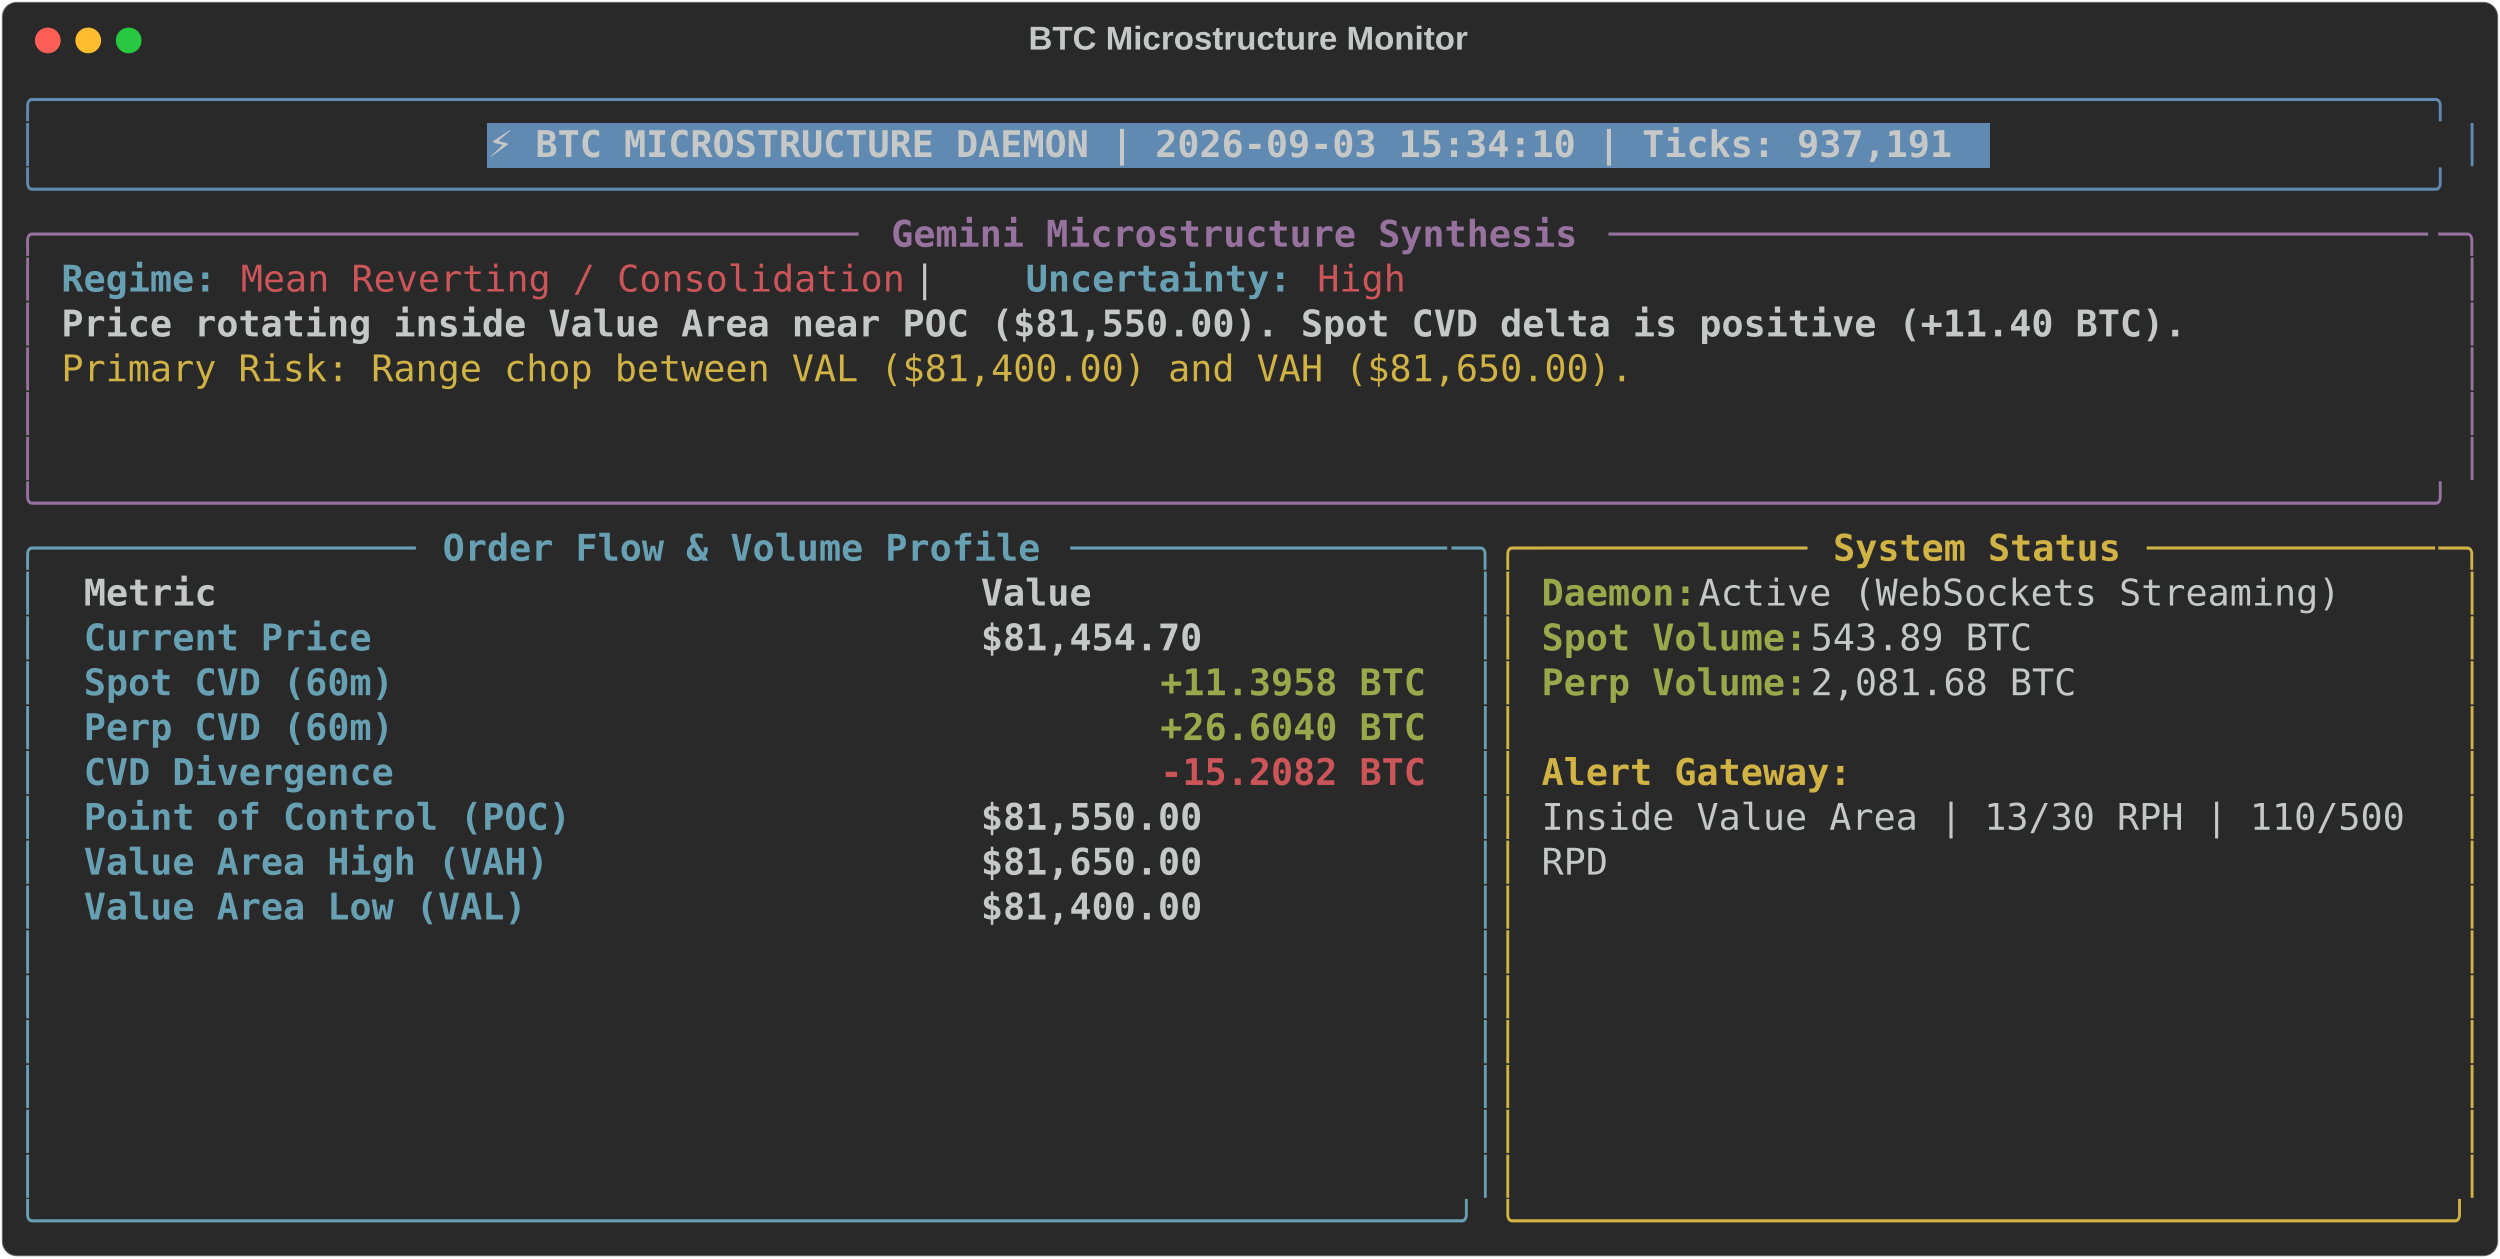
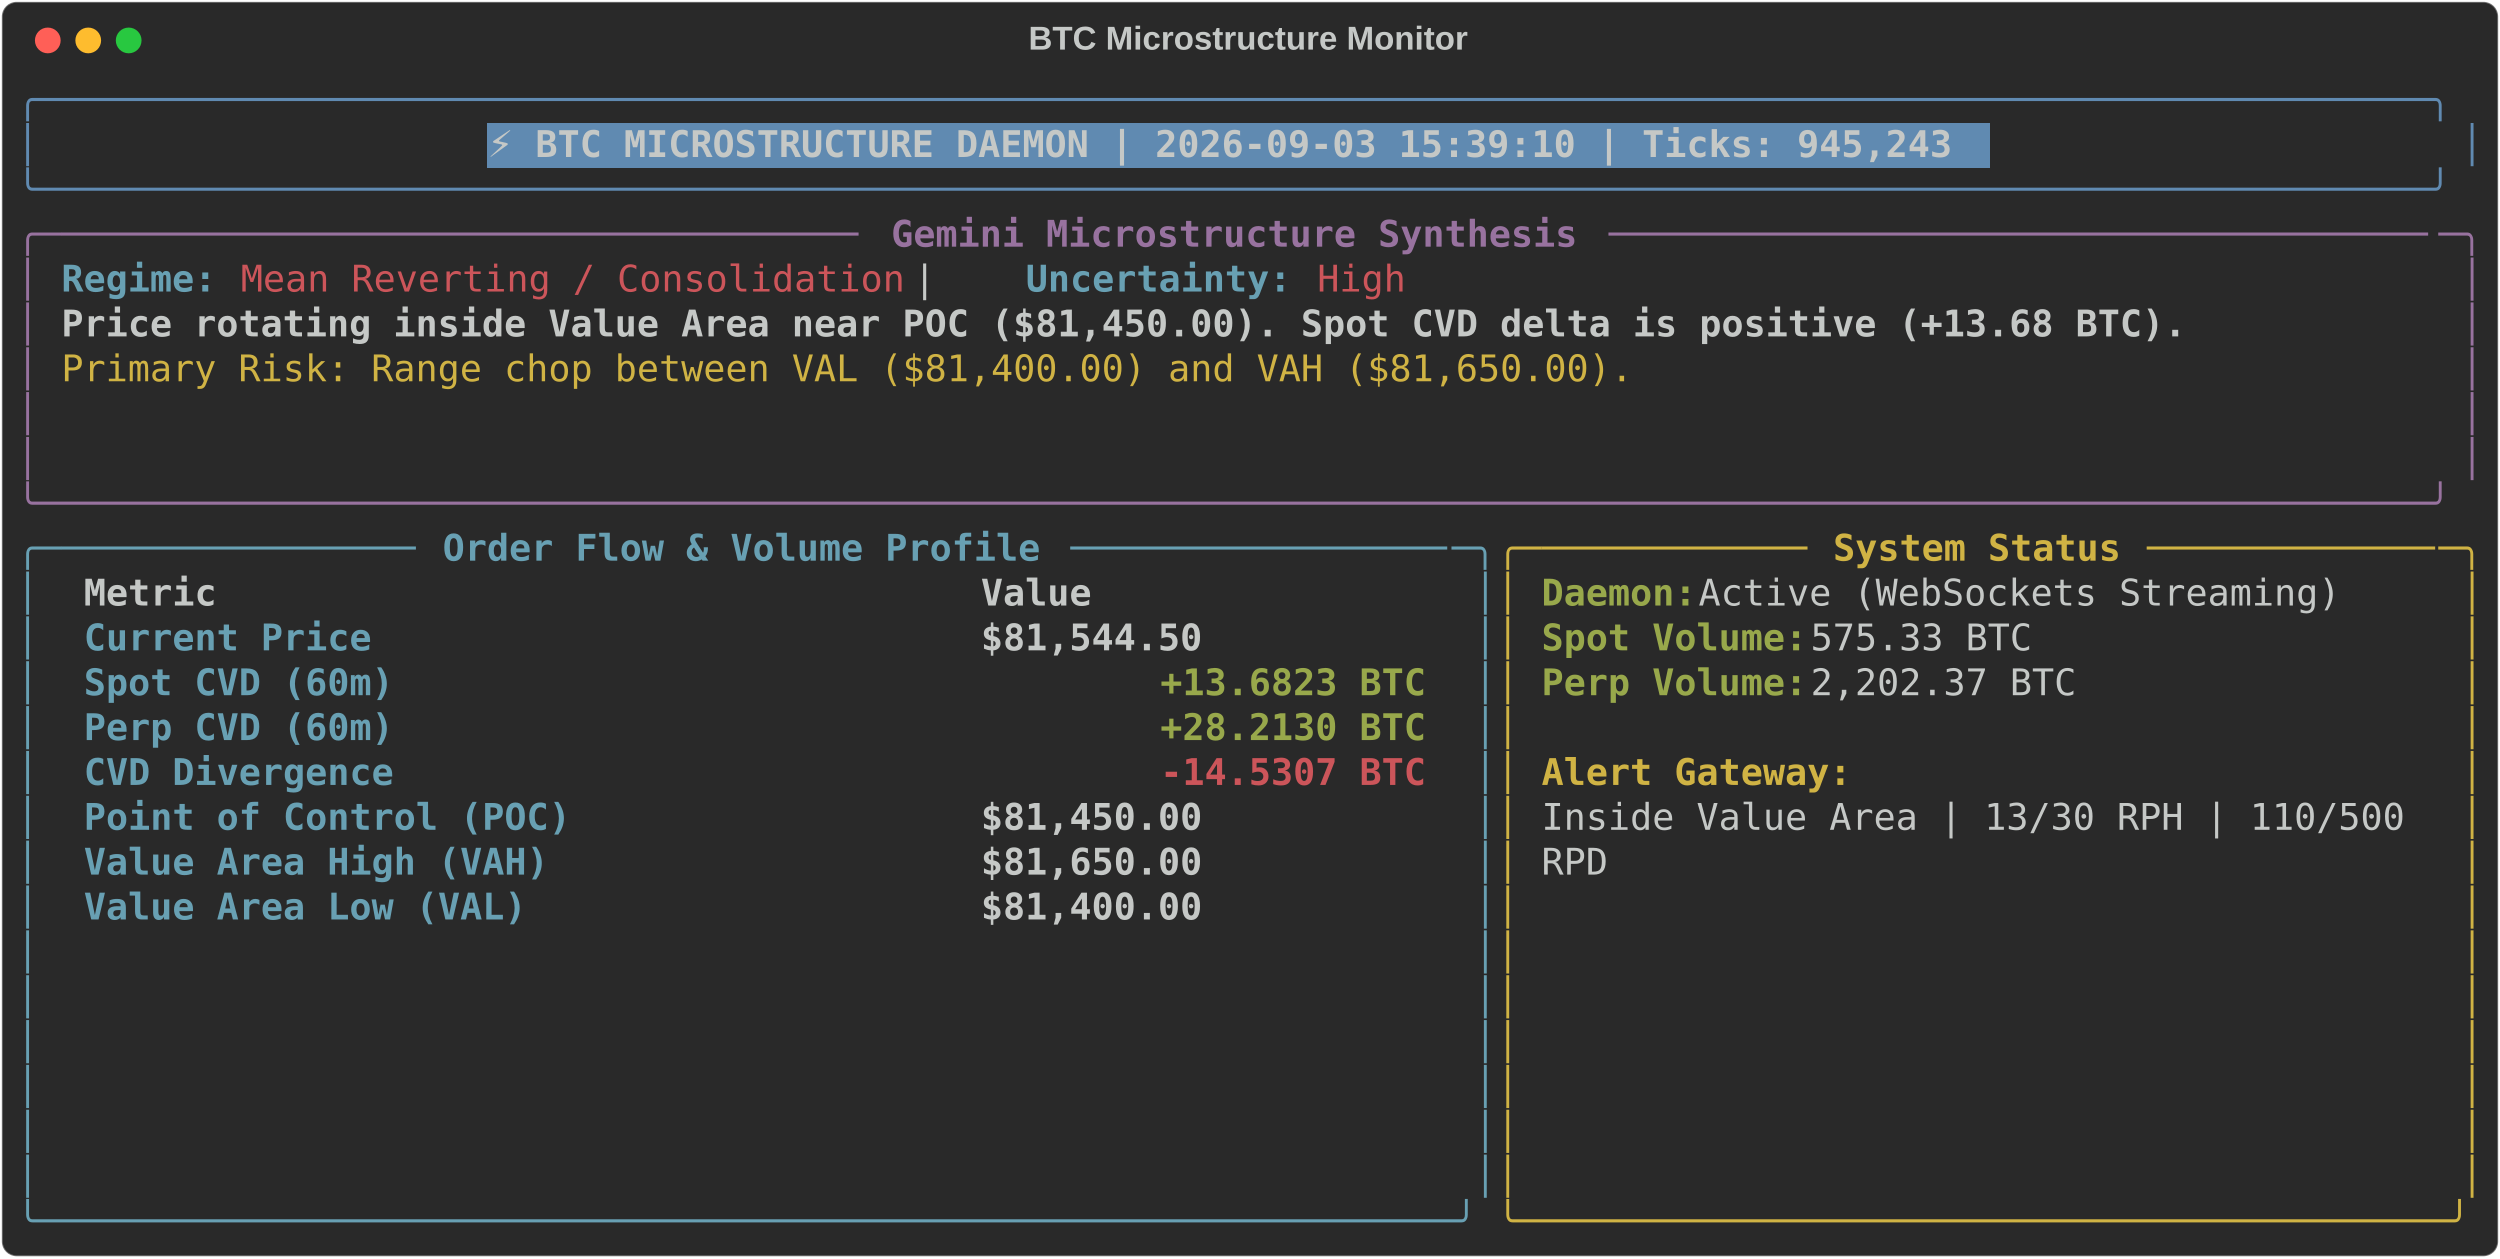
<svg xmlns="http://www.w3.org/2000/svg" class="rich-terminal" viewBox="0 0 1360 684.4">
  <style>

    @font-face {
        font-family: "Fira Code";
        src: local("FiraCode-Regular"),
                url("https://cdnjs.cloudflare.com/ajax/libs/firacode/6.2.0/woff2/FiraCode-Regular.woff2") format("woff2"),
                url("https://cdnjs.cloudflare.com/ajax/libs/firacode/6.2.0/woff/FiraCode-Regular.woff") format("woff");
        font-style: normal;
        font-weight: 400;
    }
    @font-face {
        font-family: "Fira Code";
        src: local("FiraCode-Bold"),
                url("https://cdnjs.cloudflare.com/ajax/libs/firacode/6.2.0/woff2/FiraCode-Bold.woff2") format("woff2"),
                url("https://cdnjs.cloudflare.com/ajax/libs/firacode/6.2.0/woff/FiraCode-Bold.woff") format("woff");
        font-style: bold;
        font-weight: 700;
    }

-     .terminal-1723354582-matrix {
+     .terminal-926436813-matrix {
        font-family: Fira Code, monospace;
        font-size: 20px;
        line-height: 24.4px;
        font-variant-east-asian: full-width;
    }

-     .terminal-1723354582-title {
+     .terminal-926436813-title {
        font-size: 18px;
        font-weight: bold;
        font-family: arial;
    }

-     .terminal-1723354582-r1 { fill: #608ab1 }
- .terminal-1723354582-r2 { fill: #c5c8c6 }
- .terminal-1723354582-r3 { fill: #c5c8c6;font-weight: bold }
- .terminal-1723354582-r4 { fill: #98729f }
- .terminal-1723354582-r5 { fill: #98729f;font-weight: bold }
- .terminal-1723354582-r6 { fill: #68a0b3;font-weight: bold }
- .terminal-1723354582-r7 { fill: #cc555a }
- .terminal-1723354582-r8 { fill: #d0b344 }
- .terminal-1723354582-r9 { fill: #68a0b3 }
- .terminal-1723354582-r10 { fill: #d0b344;font-weight: bold }
- .terminal-1723354582-r11 { fill: #98a84b;font-weight: bold }
- .terminal-1723354582-r12 { fill: #cc555a;font-weight: bold }
+     .terminal-926436813-r1 { fill: #608ab1 }
+ .terminal-926436813-r2 { fill: #c5c8c6 }
+ .terminal-926436813-r3 { fill: #c5c8c6;font-weight: bold }
+ .terminal-926436813-r4 { fill: #98729f }
+ .terminal-926436813-r5 { fill: #98729f;font-weight: bold }
+ .terminal-926436813-r6 { fill: #68a0b3;font-weight: bold }
+ .terminal-926436813-r7 { fill: #cc555a }
+ .terminal-926436813-r8 { fill: #d0b344 }
+ .terminal-926436813-r9 { fill: #68a0b3 }
+ .terminal-926436813-r10 { fill: #d0b344;font-weight: bold }
+ .terminal-926436813-r11 { fill: #98a84b;font-weight: bold }
+ .terminal-926436813-r12 { fill: #cc555a;font-weight: bold }
    </style>
  <defs>
-     <clipPath id="terminal-1723354582-clip-terminal">
+     <clipPath id="terminal-926436813-clip-terminal">
      <rect x="0" y="0" width="1341.0" height="633.4" />
    </clipPath>
-     <clipPath id="terminal-1723354582-line-0">
+     <clipPath id="terminal-926436813-line-0">
      <rect x="0" y="1.5" width="1342" height="24.65" />
    </clipPath>
-     <clipPath id="terminal-1723354582-line-1">
+     <clipPath id="terminal-926436813-line-1">
      <rect x="0" y="25.9" width="1342" height="24.65" />
    </clipPath>
-     <clipPath id="terminal-1723354582-line-2">
+     <clipPath id="terminal-926436813-line-2">
      <rect x="0" y="50.3" width="1342" height="24.65" />
    </clipPath>
-     <clipPath id="terminal-1723354582-line-3">
+     <clipPath id="terminal-926436813-line-3">
      <rect x="0" y="74.7" width="1342" height="24.65" />
    </clipPath>
-     <clipPath id="terminal-1723354582-line-4">
+     <clipPath id="terminal-926436813-line-4">
      <rect x="0" y="99.1" width="1342" height="24.65" />
    </clipPath>
-     <clipPath id="terminal-1723354582-line-5">
+     <clipPath id="terminal-926436813-line-5">
      <rect x="0" y="123.5" width="1342" height="24.65" />
    </clipPath>
-     <clipPath id="terminal-1723354582-line-6">
+     <clipPath id="terminal-926436813-line-6">
      <rect x="0" y="147.9" width="1342" height="24.65" />
    </clipPath>
-     <clipPath id="terminal-1723354582-line-7">
+     <clipPath id="terminal-926436813-line-7">
      <rect x="0" y="172.3" width="1342" height="24.65" />
    </clipPath>
-     <clipPath id="terminal-1723354582-line-8">
+     <clipPath id="terminal-926436813-line-8">
      <rect x="0" y="196.7" width="1342" height="24.65" />
    </clipPath>
-     <clipPath id="terminal-1723354582-line-9">
+     <clipPath id="terminal-926436813-line-9">
      <rect x="0" y="221.1" width="1342" height="24.65" />
    </clipPath>
-     <clipPath id="terminal-1723354582-line-10">
+     <clipPath id="terminal-926436813-line-10">
      <rect x="0" y="245.5" width="1342" height="24.65" />
    </clipPath>
-     <clipPath id="terminal-1723354582-line-11">
+     <clipPath id="terminal-926436813-line-11">
      <rect x="0" y="269.9" width="1342" height="24.65" />
    </clipPath>
-     <clipPath id="terminal-1723354582-line-12">
+     <clipPath id="terminal-926436813-line-12">
      <rect x="0" y="294.3" width="1342" height="24.65" />
    </clipPath>
-     <clipPath id="terminal-1723354582-line-13">
+     <clipPath id="terminal-926436813-line-13">
      <rect x="0" y="318.7" width="1342" height="24.65" />
    </clipPath>
-     <clipPath id="terminal-1723354582-line-14">
+     <clipPath id="terminal-926436813-line-14">
      <rect x="0" y="343.1" width="1342" height="24.65" />
    </clipPath>
-     <clipPath id="terminal-1723354582-line-15">
+     <clipPath id="terminal-926436813-line-15">
      <rect x="0" y="367.5" width="1342" height="24.65" />
    </clipPath>
-     <clipPath id="terminal-1723354582-line-16">
+     <clipPath id="terminal-926436813-line-16">
      <rect x="0" y="391.9" width="1342" height="24.65" />
    </clipPath>
-     <clipPath id="terminal-1723354582-line-17">
+     <clipPath id="terminal-926436813-line-17">
      <rect x="0" y="416.3" width="1342" height="24.65" />
    </clipPath>
-     <clipPath id="terminal-1723354582-line-18">
+     <clipPath id="terminal-926436813-line-18">
      <rect x="0" y="440.7" width="1342" height="24.65" />
    </clipPath>
-     <clipPath id="terminal-1723354582-line-19">
+     <clipPath id="terminal-926436813-line-19">
      <rect x="0" y="465.1" width="1342" height="24.65" />
    </clipPath>
-     <clipPath id="terminal-1723354582-line-20">
+     <clipPath id="terminal-926436813-line-20">
      <rect x="0" y="489.5" width="1342" height="24.65" />
    </clipPath>
-     <clipPath id="terminal-1723354582-line-21">
+     <clipPath id="terminal-926436813-line-21">
      <rect x="0" y="513.9" width="1342" height="24.65" />
    </clipPath>
-     <clipPath id="terminal-1723354582-line-22">
+     <clipPath id="terminal-926436813-line-22">
      <rect x="0" y="538.3" width="1342" height="24.65" />
    </clipPath>
-     <clipPath id="terminal-1723354582-line-23">
+     <clipPath id="terminal-926436813-line-23">
      <rect x="0" y="562.7" width="1342" height="24.65" />
    </clipPath>
-     <clipPath id="terminal-1723354582-line-24">
+     <clipPath id="terminal-926436813-line-24">
      <rect x="0" y="587.1" width="1342" height="24.65" />
    </clipPath>
  </defs>
  <rect fill="#292929" stroke="rgba(255,255,255,0.35)" stroke-width="1" x="1" y="1" width="1358" height="682.4" rx="8" />
-   <text class="terminal-1723354582-title" fill="#c5c8c6" text-anchor="middle" x="679" y="27">BTC Microstructure Monitor</text>
+   <text class="terminal-926436813-title" fill="#c5c8c6" text-anchor="middle" x="679" y="27">BTC Microstructure Monitor</text>
  <g transform="translate(26,22)">
    <circle cx="0" cy="0" r="7" fill="#ff5f57" />
    <circle cx="22" cy="0" r="7" fill="#febc2e" />
    <circle cx="44" cy="0" r="7" fill="#28c840" />
  </g>
-   <g transform="translate(9, 41)" clip-path="url(#terminal-1723354582-clip-terminal)">
+   <g transform="translate(9, 41)" clip-path="url(#terminal-926436813-clip-terminal)">
    <rect fill="#608ab1" x="256.2" y="25.9" width="817.4" height="24.65" shape-rendering="crispEdges" />
-     <g class="terminal-1723354582-matrix">
-       <text class="terminal-1723354582-r1" x="0" y="20" textLength="1342" clip-path="url(#terminal-1723354582-line-0)">╭────────────────────────────────────────────────────────────────────────────────────────────────────────────╮</text>
-       <text class="terminal-1723354582-r2" x="1342" y="20" textLength="12.2" clip-path="url(#terminal-1723354582-line-0)">
- </text>
-       <text class="terminal-1723354582-r1" x="0" y="44.4" textLength="12.2" clip-path="url(#terminal-1723354582-line-1)">│</text>
-       <text class="terminal-1723354582-r3" x="256.2" y="44.4" textLength="805.2" clip-path="url(#terminal-1723354582-line-1)">⚡ BTC MICROSTRUCTURE DAEMON | 2026-09-03 15:34:10 | Ticks: 937,191</text>
-       <text class="terminal-1723354582-r1" x="1329.8" y="44.4" textLength="12.2" clip-path="url(#terminal-1723354582-line-1)">│</text>
-       <text class="terminal-1723354582-r2" x="1342" y="44.4" textLength="12.2" clip-path="url(#terminal-1723354582-line-1)">
- </text>
-       <text class="terminal-1723354582-r1" x="0" y="68.8" textLength="1342" clip-path="url(#terminal-1723354582-line-2)">╰────────────────────────────────────────────────────────────────────────────────────────────────────────────╯</text>
-       <text class="terminal-1723354582-r2" x="1342" y="68.8" textLength="12.2" clip-path="url(#terminal-1723354582-line-2)">
- </text>
-       <text class="terminal-1723354582-r4" x="0" y="93.2" textLength="24.4" clip-path="url(#terminal-1723354582-line-3)">╭─</text>
-       <text class="terminal-1723354582-r4" x="24.4" y="93.2" textLength="439.2" clip-path="url(#terminal-1723354582-line-3)">────────────────────────────────────</text>
-       <text class="terminal-1723354582-r5" x="475.8" y="93.2" textLength="378.2" clip-path="url(#terminal-1723354582-line-3)">Gemini Microstructure Synthesis</text>
-       <text class="terminal-1723354582-r4" x="866.2" y="93.2" textLength="451.4" clip-path="url(#terminal-1723354582-line-3)">─────────────────────────────────────</text>
-       <text class="terminal-1723354582-r4" x="1317.6" y="93.2" textLength="24.4" clip-path="url(#terminal-1723354582-line-3)">─╮</text>
-       <text class="terminal-1723354582-r2" x="1342" y="93.2" textLength="12.2" clip-path="url(#terminal-1723354582-line-3)">
- </text>
-       <text class="terminal-1723354582-r4" x="0" y="117.6" textLength="12.2" clip-path="url(#terminal-1723354582-line-4)">│</text>
-       <text class="terminal-1723354582-r6" x="24.4" y="117.6" textLength="85.4" clip-path="url(#terminal-1723354582-line-4)">Regime:</text>
-       <text class="terminal-1723354582-r7" x="122" y="117.6" textLength="366" clip-path="url(#terminal-1723354582-line-4)">Mean Reverting / Consolidation</text>
-       <text class="terminal-1723354582-r2" x="488" y="117.6" textLength="61" clip-path="url(#terminal-1723354582-line-4)">  |  </text>
-       <text class="terminal-1723354582-r6" x="549" y="117.6" textLength="146.4" clip-path="url(#terminal-1723354582-line-4)">Uncertainty:</text>
-       <text class="terminal-1723354582-r7" x="707.6" y="117.6" textLength="48.8" clip-path="url(#terminal-1723354582-line-4)">High</text>
-       <text class="terminal-1723354582-r4" x="1329.8" y="117.6" textLength="12.2" clip-path="url(#terminal-1723354582-line-4)">│</text>
-       <text class="terminal-1723354582-r2" x="1342" y="117.6" textLength="12.2" clip-path="url(#terminal-1723354582-line-4)">
- </text>
-       <text class="terminal-1723354582-r4" x="0" y="142" textLength="12.2" clip-path="url(#terminal-1723354582-line-5)">│</text>
-       <text class="terminal-1723354582-r3" x="24.4" y="142" textLength="1171.2" clip-path="url(#terminal-1723354582-line-5)">Price rotating inside Value Area near POC ($81,550.00). Spot CVD delta is positive (+11.40 BTC).</text>
-       <text class="terminal-1723354582-r4" x="1329.8" y="142" textLength="12.2" clip-path="url(#terminal-1723354582-line-5)">│</text>
-       <text class="terminal-1723354582-r2" x="1342" y="142" textLength="12.2" clip-path="url(#terminal-1723354582-line-5)">
- </text>
-       <text class="terminal-1723354582-r4" x="0" y="166.4" textLength="12.2" clip-path="url(#terminal-1723354582-line-6)">│</text>
-       <text class="terminal-1723354582-r8" x="24.4" y="166.4" textLength="866.2" clip-path="url(#terminal-1723354582-line-6)">Primary Risk: Range chop between VAL ($81,400.00) and VAH ($81,650.00).</text>
-       <text class="terminal-1723354582-r4" x="1329.8" y="166.4" textLength="12.2" clip-path="url(#terminal-1723354582-line-6)">│</text>
-       <text class="terminal-1723354582-r2" x="1342" y="166.4" textLength="12.2" clip-path="url(#terminal-1723354582-line-6)">
- </text>
-       <text class="terminal-1723354582-r4" x="0" y="190.8" textLength="12.2" clip-path="url(#terminal-1723354582-line-7)">│</text>
-       <text class="terminal-1723354582-r4" x="1329.8" y="190.8" textLength="12.2" clip-path="url(#terminal-1723354582-line-7)">│</text>
-       <text class="terminal-1723354582-r2" x="1342" y="190.8" textLength="12.2" clip-path="url(#terminal-1723354582-line-7)">
- </text>
-       <text class="terminal-1723354582-r4" x="0" y="215.2" textLength="12.2" clip-path="url(#terminal-1723354582-line-8)">│</text>
-       <text class="terminal-1723354582-r4" x="1329.8" y="215.2" textLength="12.2" clip-path="url(#terminal-1723354582-line-8)">│</text>
-       <text class="terminal-1723354582-r2" x="1342" y="215.2" textLength="12.2" clip-path="url(#terminal-1723354582-line-8)">
- </text>
-       <text class="terminal-1723354582-r4" x="0" y="239.6" textLength="1342" clip-path="url(#terminal-1723354582-line-9)">╰────────────────────────────────────────────────────────────────────────────────────────────────────────────╯</text>
-       <text class="terminal-1723354582-r2" x="1342" y="239.6" textLength="12.2" clip-path="url(#terminal-1723354582-line-9)">
- </text>
-       <text class="terminal-1723354582-r9" x="0" y="264" textLength="24.4" clip-path="url(#terminal-1723354582-line-10)">╭─</text>
-       <text class="terminal-1723354582-r9" x="24.4" y="264" textLength="195.2" clip-path="url(#terminal-1723354582-line-10)">────────────────</text>
-       <text class="terminal-1723354582-r6" x="231.8" y="264" textLength="329.4" clip-path="url(#terminal-1723354582-line-10)">Order Flow &amp; Volume Profile</text>
-       <text class="terminal-1723354582-r9" x="573.4" y="264" textLength="207.4" clip-path="url(#terminal-1723354582-line-10)">─────────────────</text>
-       <text class="terminal-1723354582-r9" x="780.8" y="264" textLength="24.4" clip-path="url(#terminal-1723354582-line-10)">─╮</text>
-       <text class="terminal-1723354582-r8" x="805.2" y="264" textLength="24.4" clip-path="url(#terminal-1723354582-line-10)">╭─</text>
-       <text class="terminal-1723354582-r8" x="829.6" y="264" textLength="146.4" clip-path="url(#terminal-1723354582-line-10)">────────────</text>
-       <text class="terminal-1723354582-r10" x="988.2" y="264" textLength="158.6" clip-path="url(#terminal-1723354582-line-10)">System Status</text>
-       <text class="terminal-1723354582-r8" x="1159" y="264" textLength="158.6" clip-path="url(#terminal-1723354582-line-10)">─────────────</text>
-       <text class="terminal-1723354582-r8" x="1317.6" y="264" textLength="24.4" clip-path="url(#terminal-1723354582-line-10)">─╮</text>
-       <text class="terminal-1723354582-r2" x="1342" y="264" textLength="12.2" clip-path="url(#terminal-1723354582-line-10)">
- </text>
-       <text class="terminal-1723354582-r9" x="0" y="288.4" textLength="12.2" clip-path="url(#terminal-1723354582-line-11)">│</text>
-       <text class="terminal-1723354582-r3" x="36.6" y="288.4" textLength="463.6" clip-path="url(#terminal-1723354582-line-11)">Metric                                </text>
-       <text class="terminal-1723354582-r3" x="524.6" y="288.4" textLength="244" clip-path="url(#terminal-1723354582-line-11)">               Value</text>
-       <text class="terminal-1723354582-r9" x="793" y="288.4" textLength="12.2" clip-path="url(#terminal-1723354582-line-11)">│</text>
-       <text class="terminal-1723354582-r8" x="805.2" y="288.4" textLength="12.2" clip-path="url(#terminal-1723354582-line-11)">│</text>
-       <text class="terminal-1723354582-r11" x="829.6" y="288.4" textLength="85.4" clip-path="url(#terminal-1723354582-line-11)">Daemon:</text>
-       <text class="terminal-1723354582-r2" x="915" y="288.4" textLength="366" clip-path="url(#terminal-1723354582-line-11)"> Active (WebSockets Streaming)</text>
-       <text class="terminal-1723354582-r8" x="1329.8" y="288.4" textLength="12.2" clip-path="url(#terminal-1723354582-line-11)">│</text>
-       <text class="terminal-1723354582-r2" x="1342" y="288.4" textLength="12.2" clip-path="url(#terminal-1723354582-line-11)">
- </text>
-       <text class="terminal-1723354582-r9" x="0" y="312.8" textLength="12.2" clip-path="url(#terminal-1723354582-line-12)">│</text>
-       <text class="terminal-1723354582-r6" x="36.6" y="312.8" textLength="463.6" clip-path="url(#terminal-1723354582-line-12)">Current Price                         </text>
-       <text class="terminal-1723354582-r3" x="524.6" y="312.8" textLength="244" clip-path="url(#terminal-1723354582-line-12)">          $81,454.70</text>
-       <text class="terminal-1723354582-r9" x="793" y="312.8" textLength="12.2" clip-path="url(#terminal-1723354582-line-12)">│</text>
-       <text class="terminal-1723354582-r8" x="805.2" y="312.8" textLength="12.2" clip-path="url(#terminal-1723354582-line-12)">│</text>
-       <text class="terminal-1723354582-r11" x="829.6" y="312.8" textLength="146.4" clip-path="url(#terminal-1723354582-line-12)">Spot Volume:</text>
-       <text class="terminal-1723354582-r2" x="976" y="312.8" textLength="134.2" clip-path="url(#terminal-1723354582-line-12)"> 543.89 BTC</text>
-       <text class="terminal-1723354582-r8" x="1329.8" y="312.8" textLength="12.2" clip-path="url(#terminal-1723354582-line-12)">│</text>
-       <text class="terminal-1723354582-r2" x="1342" y="312.8" textLength="12.2" clip-path="url(#terminal-1723354582-line-12)">
- </text>
-       <text class="terminal-1723354582-r9" x="0" y="337.2" textLength="12.2" clip-path="url(#terminal-1723354582-line-13)">│</text>
-       <text class="terminal-1723354582-r6" x="36.6" y="337.2" textLength="463.6" clip-path="url(#terminal-1723354582-line-13)">Spot CVD (60m)                        </text>
-       <text class="terminal-1723354582-r11" x="622.2" y="337.2" textLength="146.4" clip-path="url(#terminal-1723354582-line-13)">+11.3958 BTC</text>
-       <text class="terminal-1723354582-r9" x="793" y="337.2" textLength="12.2" clip-path="url(#terminal-1723354582-line-13)">│</text>
-       <text class="terminal-1723354582-r8" x="805.2" y="337.2" textLength="12.2" clip-path="url(#terminal-1723354582-line-13)">│</text>
-       <text class="terminal-1723354582-r11" x="829.6" y="337.2" textLength="146.4" clip-path="url(#terminal-1723354582-line-13)">Perp Volume:</text>
-       <text class="terminal-1723354582-r2" x="976" y="337.2" textLength="158.6" clip-path="url(#terminal-1723354582-line-13)"> 2,081.68 BTC</text>
-       <text class="terminal-1723354582-r8" x="1329.8" y="337.2" textLength="12.2" clip-path="url(#terminal-1723354582-line-13)">│</text>
-       <text class="terminal-1723354582-r2" x="1342" y="337.2" textLength="12.2" clip-path="url(#terminal-1723354582-line-13)">
- </text>
-       <text class="terminal-1723354582-r9" x="0" y="361.6" textLength="12.2" clip-path="url(#terminal-1723354582-line-14)">│</text>
-       <text class="terminal-1723354582-r6" x="36.6" y="361.6" textLength="463.6" clip-path="url(#terminal-1723354582-line-14)">Perp CVD (60m)                        </text>
-       <text class="terminal-1723354582-r11" x="622.2" y="361.6" textLength="146.4" clip-path="url(#terminal-1723354582-line-14)">+26.6040 BTC</text>
-       <text class="terminal-1723354582-r9" x="793" y="361.6" textLength="12.2" clip-path="url(#terminal-1723354582-line-14)">│</text>
-       <text class="terminal-1723354582-r8" x="805.2" y="361.6" textLength="12.2" clip-path="url(#terminal-1723354582-line-14)">│</text>
-       <text class="terminal-1723354582-r8" x="1329.8" y="361.6" textLength="12.2" clip-path="url(#terminal-1723354582-line-14)">│</text>
-       <text class="terminal-1723354582-r2" x="1342" y="361.6" textLength="12.2" clip-path="url(#terminal-1723354582-line-14)">
- </text>
-       <text class="terminal-1723354582-r9" x="0" y="386" textLength="12.2" clip-path="url(#terminal-1723354582-line-15)">│</text>
-       <text class="terminal-1723354582-r6" x="36.6" y="386" textLength="463.6" clip-path="url(#terminal-1723354582-line-15)">CVD Divergence                        </text>
-       <text class="terminal-1723354582-r12" x="622.2" y="386" textLength="146.4" clip-path="url(#terminal-1723354582-line-15)">-15.2082 BTC</text>
-       <text class="terminal-1723354582-r9" x="793" y="386" textLength="12.2" clip-path="url(#terminal-1723354582-line-15)">│</text>
-       <text class="terminal-1723354582-r8" x="805.2" y="386" textLength="12.2" clip-path="url(#terminal-1723354582-line-15)">│</text>
-       <text class="terminal-1723354582-r10" x="829.6" y="386" textLength="170.8" clip-path="url(#terminal-1723354582-line-15)">Alert Gateway:</text>
-       <text class="terminal-1723354582-r8" x="1329.8" y="386" textLength="12.2" clip-path="url(#terminal-1723354582-line-15)">│</text>
-       <text class="terminal-1723354582-r2" x="1342" y="386" textLength="12.2" clip-path="url(#terminal-1723354582-line-15)">
- </text>
-       <text class="terminal-1723354582-r9" x="0" y="410.4" textLength="12.2" clip-path="url(#terminal-1723354582-line-16)">│</text>
-       <text class="terminal-1723354582-r6" x="36.6" y="410.4" textLength="463.6" clip-path="url(#terminal-1723354582-line-16)">Point of Control (POC)                </text>
-       <text class="terminal-1723354582-r3" x="524.6" y="410.4" textLength="244" clip-path="url(#terminal-1723354582-line-16)">          $81,550.00</text>
-       <text class="terminal-1723354582-r9" x="793" y="410.4" textLength="12.2" clip-path="url(#terminal-1723354582-line-16)">│</text>
-       <text class="terminal-1723354582-r8" x="805.2" y="410.4" textLength="12.2" clip-path="url(#terminal-1723354582-line-16)">│</text>
-       <text class="terminal-1723354582-r2" x="829.6" y="410.4" textLength="488" clip-path="url(#terminal-1723354582-line-16)">Inside Value Area | 13/30 RPH | 110/500 </text>
-       <text class="terminal-1723354582-r8" x="1329.8" y="410.4" textLength="12.2" clip-path="url(#terminal-1723354582-line-16)">│</text>
-       <text class="terminal-1723354582-r2" x="1342" y="410.4" textLength="12.2" clip-path="url(#terminal-1723354582-line-16)">
- </text>
-       <text class="terminal-1723354582-r9" x="0" y="434.8" textLength="12.2" clip-path="url(#terminal-1723354582-line-17)">│</text>
-       <text class="terminal-1723354582-r6" x="36.6" y="434.8" textLength="463.6" clip-path="url(#terminal-1723354582-line-17)">Value Area High (VAH)                 </text>
-       <text class="terminal-1723354582-r3" x="524.6" y="434.8" textLength="244" clip-path="url(#terminal-1723354582-line-17)">          $81,650.00</text>
-       <text class="terminal-1723354582-r9" x="793" y="434.8" textLength="12.2" clip-path="url(#terminal-1723354582-line-17)">│</text>
-       <text class="terminal-1723354582-r8" x="805.2" y="434.8" textLength="12.2" clip-path="url(#terminal-1723354582-line-17)">│</text>
-       <text class="terminal-1723354582-r2" x="829.6" y="434.8" textLength="36.6" clip-path="url(#terminal-1723354582-line-17)">RPD</text>
-       <text class="terminal-1723354582-r8" x="1329.8" y="434.8" textLength="12.2" clip-path="url(#terminal-1723354582-line-17)">│</text>
-       <text class="terminal-1723354582-r2" x="1342" y="434.8" textLength="12.2" clip-path="url(#terminal-1723354582-line-17)">
- </text>
-       <text class="terminal-1723354582-r9" x="0" y="459.2" textLength="12.2" clip-path="url(#terminal-1723354582-line-18)">│</text>
-       <text class="terminal-1723354582-r6" x="36.6" y="459.2" textLength="463.6" clip-path="url(#terminal-1723354582-line-18)">Value Area Low (VAL)                  </text>
-       <text class="terminal-1723354582-r3" x="524.6" y="459.2" textLength="244" clip-path="url(#terminal-1723354582-line-18)">          $81,400.00</text>
-       <text class="terminal-1723354582-r9" x="793" y="459.2" textLength="12.2" clip-path="url(#terminal-1723354582-line-18)">│</text>
-       <text class="terminal-1723354582-r8" x="805.2" y="459.2" textLength="12.2" clip-path="url(#terminal-1723354582-line-18)">│</text>
-       <text class="terminal-1723354582-r8" x="1329.8" y="459.2" textLength="12.2" clip-path="url(#terminal-1723354582-line-18)">│</text>
-       <text class="terminal-1723354582-r2" x="1342" y="459.2" textLength="12.2" clip-path="url(#terminal-1723354582-line-18)">
- </text>
-       <text class="terminal-1723354582-r9" x="0" y="483.6" textLength="12.2" clip-path="url(#terminal-1723354582-line-19)">│</text>
-       <text class="terminal-1723354582-r9" x="793" y="483.6" textLength="12.2" clip-path="url(#terminal-1723354582-line-19)">│</text>
-       <text class="terminal-1723354582-r8" x="805.2" y="483.6" textLength="12.2" clip-path="url(#terminal-1723354582-line-19)">│</text>
-       <text class="terminal-1723354582-r8" x="1329.8" y="483.6" textLength="12.2" clip-path="url(#terminal-1723354582-line-19)">│</text>
-       <text class="terminal-1723354582-r2" x="1342" y="483.6" textLength="12.2" clip-path="url(#terminal-1723354582-line-19)">
- </text>
-       <text class="terminal-1723354582-r9" x="0" y="508" textLength="12.2" clip-path="url(#terminal-1723354582-line-20)">│</text>
-       <text class="terminal-1723354582-r9" x="793" y="508" textLength="12.2" clip-path="url(#terminal-1723354582-line-20)">│</text>
-       <text class="terminal-1723354582-r8" x="805.2" y="508" textLength="12.2" clip-path="url(#terminal-1723354582-line-20)">│</text>
-       <text class="terminal-1723354582-r8" x="1329.8" y="508" textLength="12.2" clip-path="url(#terminal-1723354582-line-20)">│</text>
-       <text class="terminal-1723354582-r2" x="1342" y="508" textLength="12.2" clip-path="url(#terminal-1723354582-line-20)">
- </text>
-       <text class="terminal-1723354582-r9" x="0" y="532.4" textLength="12.2" clip-path="url(#terminal-1723354582-line-21)">│</text>
-       <text class="terminal-1723354582-r9" x="793" y="532.4" textLength="12.2" clip-path="url(#terminal-1723354582-line-21)">│</text>
-       <text class="terminal-1723354582-r8" x="805.2" y="532.4" textLength="12.2" clip-path="url(#terminal-1723354582-line-21)">│</text>
-       <text class="terminal-1723354582-r8" x="1329.8" y="532.4" textLength="12.2" clip-path="url(#terminal-1723354582-line-21)">│</text>
-       <text class="terminal-1723354582-r2" x="1342" y="532.4" textLength="12.2" clip-path="url(#terminal-1723354582-line-21)">
- </text>
-       <text class="terminal-1723354582-r9" x="0" y="556.8" textLength="12.2" clip-path="url(#terminal-1723354582-line-22)">│</text>
-       <text class="terminal-1723354582-r9" x="793" y="556.8" textLength="12.2" clip-path="url(#terminal-1723354582-line-22)">│</text>
-       <text class="terminal-1723354582-r8" x="805.2" y="556.8" textLength="12.2" clip-path="url(#terminal-1723354582-line-22)">│</text>
-       <text class="terminal-1723354582-r8" x="1329.8" y="556.8" textLength="12.2" clip-path="url(#terminal-1723354582-line-22)">│</text>
-       <text class="terminal-1723354582-r2" x="1342" y="556.8" textLength="12.2" clip-path="url(#terminal-1723354582-line-22)">
- </text>
-       <text class="terminal-1723354582-r9" x="0" y="581.2" textLength="12.2" clip-path="url(#terminal-1723354582-line-23)">│</text>
-       <text class="terminal-1723354582-r9" x="793" y="581.2" textLength="12.2" clip-path="url(#terminal-1723354582-line-23)">│</text>
-       <text class="terminal-1723354582-r8" x="805.2" y="581.2" textLength="12.2" clip-path="url(#terminal-1723354582-line-23)">│</text>
-       <text class="terminal-1723354582-r8" x="1329.8" y="581.2" textLength="12.2" clip-path="url(#terminal-1723354582-line-23)">│</text>
-       <text class="terminal-1723354582-r2" x="1342" y="581.2" textLength="12.2" clip-path="url(#terminal-1723354582-line-23)">
- </text>
-       <text class="terminal-1723354582-r9" x="0" y="605.6" textLength="12.2" clip-path="url(#terminal-1723354582-line-24)">│</text>
-       <text class="terminal-1723354582-r9" x="793" y="605.6" textLength="12.2" clip-path="url(#terminal-1723354582-line-24)">│</text>
-       <text class="terminal-1723354582-r8" x="805.2" y="605.6" textLength="12.2" clip-path="url(#terminal-1723354582-line-24)">│</text>
-       <text class="terminal-1723354582-r8" x="1329.8" y="605.6" textLength="12.2" clip-path="url(#terminal-1723354582-line-24)">│</text>
-       <text class="terminal-1723354582-r2" x="1342" y="605.6" textLength="12.2" clip-path="url(#terminal-1723354582-line-24)">
- </text>
-       <text class="terminal-1723354582-r9" x="0" y="630" textLength="805.2" clip-path="url(#terminal-1723354582-line-25)">╰────────────────────────────────────────────────────────────────╯</text>
-       <text class="terminal-1723354582-r8" x="805.2" y="630" textLength="536.8" clip-path="url(#terminal-1723354582-line-25)">╰──────────────────────────────────────────╯</text>
-       <text class="terminal-1723354582-r2" x="1342" y="630" textLength="12.2" clip-path="url(#terminal-1723354582-line-25)">
+     <g class="terminal-926436813-matrix">
+       <text class="terminal-926436813-r1" x="0" y="20" textLength="1342" clip-path="url(#terminal-926436813-line-0)">╭────────────────────────────────────────────────────────────────────────────────────────────────────────────╮</text>
+       <text class="terminal-926436813-r2" x="1342" y="20" textLength="12.2" clip-path="url(#terminal-926436813-line-0)">
+ </text>
+       <text class="terminal-926436813-r1" x="0" y="44.4" textLength="12.2" clip-path="url(#terminal-926436813-line-1)">│</text>
+       <text class="terminal-926436813-r3" x="256.2" y="44.4" textLength="805.2" clip-path="url(#terminal-926436813-line-1)">⚡ BTC MICROSTRUCTURE DAEMON | 2026-09-03 15:39:10 | Ticks: 945,243</text>
+       <text class="terminal-926436813-r1" x="1329.8" y="44.4" textLength="12.2" clip-path="url(#terminal-926436813-line-1)">│</text>
+       <text class="terminal-926436813-r2" x="1342" y="44.4" textLength="12.2" clip-path="url(#terminal-926436813-line-1)">
+ </text>
+       <text class="terminal-926436813-r1" x="0" y="68.8" textLength="1342" clip-path="url(#terminal-926436813-line-2)">╰────────────────────────────────────────────────────────────────────────────────────────────────────────────╯</text>
+       <text class="terminal-926436813-r2" x="1342" y="68.8" textLength="12.2" clip-path="url(#terminal-926436813-line-2)">
+ </text>
+       <text class="terminal-926436813-r4" x="0" y="93.2" textLength="24.4" clip-path="url(#terminal-926436813-line-3)">╭─</text>
+       <text class="terminal-926436813-r4" x="24.4" y="93.2" textLength="439.2" clip-path="url(#terminal-926436813-line-3)">────────────────────────────────────</text>
+       <text class="terminal-926436813-r5" x="475.8" y="93.2" textLength="378.2" clip-path="url(#terminal-926436813-line-3)">Gemini Microstructure Synthesis</text>
+       <text class="terminal-926436813-r4" x="866.2" y="93.2" textLength="451.4" clip-path="url(#terminal-926436813-line-3)">─────────────────────────────────────</text>
+       <text class="terminal-926436813-r4" x="1317.6" y="93.2" textLength="24.4" clip-path="url(#terminal-926436813-line-3)">─╮</text>
+       <text class="terminal-926436813-r2" x="1342" y="93.2" textLength="12.2" clip-path="url(#terminal-926436813-line-3)">
+ </text>
+       <text class="terminal-926436813-r4" x="0" y="117.6" textLength="12.2" clip-path="url(#terminal-926436813-line-4)">│</text>
+       <text class="terminal-926436813-r6" x="24.4" y="117.6" textLength="85.4" clip-path="url(#terminal-926436813-line-4)">Regime:</text>
+       <text class="terminal-926436813-r7" x="122" y="117.6" textLength="366" clip-path="url(#terminal-926436813-line-4)">Mean Reverting / Consolidation</text>
+       <text class="terminal-926436813-r2" x="488" y="117.6" textLength="61" clip-path="url(#terminal-926436813-line-4)">  |  </text>
+       <text class="terminal-926436813-r6" x="549" y="117.6" textLength="146.4" clip-path="url(#terminal-926436813-line-4)">Uncertainty:</text>
+       <text class="terminal-926436813-r7" x="707.6" y="117.6" textLength="48.8" clip-path="url(#terminal-926436813-line-4)">High</text>
+       <text class="terminal-926436813-r4" x="1329.8" y="117.6" textLength="12.2" clip-path="url(#terminal-926436813-line-4)">│</text>
+       <text class="terminal-926436813-r2" x="1342" y="117.6" textLength="12.2" clip-path="url(#terminal-926436813-line-4)">
+ </text>
+       <text class="terminal-926436813-r4" x="0" y="142" textLength="12.2" clip-path="url(#terminal-926436813-line-5)">│</text>
+       <text class="terminal-926436813-r3" x="24.4" y="142" textLength="1171.2" clip-path="url(#terminal-926436813-line-5)">Price rotating inside Value Area near POC ($81,450.00). Spot CVD delta is positive (+13.68 BTC).</text>
+       <text class="terminal-926436813-r4" x="1329.8" y="142" textLength="12.2" clip-path="url(#terminal-926436813-line-5)">│</text>
+       <text class="terminal-926436813-r2" x="1342" y="142" textLength="12.2" clip-path="url(#terminal-926436813-line-5)">
+ </text>
+       <text class="terminal-926436813-r4" x="0" y="166.4" textLength="12.2" clip-path="url(#terminal-926436813-line-6)">│</text>
+       <text class="terminal-926436813-r8" x="24.4" y="166.4" textLength="866.2" clip-path="url(#terminal-926436813-line-6)">Primary Risk: Range chop between VAL ($81,400.00) and VAH ($81,650.00).</text>
+       <text class="terminal-926436813-r4" x="1329.8" y="166.4" textLength="12.2" clip-path="url(#terminal-926436813-line-6)">│</text>
+       <text class="terminal-926436813-r2" x="1342" y="166.4" textLength="12.2" clip-path="url(#terminal-926436813-line-6)">
+ </text>
+       <text class="terminal-926436813-r4" x="0" y="190.8" textLength="12.2" clip-path="url(#terminal-926436813-line-7)">│</text>
+       <text class="terminal-926436813-r4" x="1329.8" y="190.8" textLength="12.2" clip-path="url(#terminal-926436813-line-7)">│</text>
+       <text class="terminal-926436813-r2" x="1342" y="190.8" textLength="12.2" clip-path="url(#terminal-926436813-line-7)">
+ </text>
+       <text class="terminal-926436813-r4" x="0" y="215.2" textLength="12.2" clip-path="url(#terminal-926436813-line-8)">│</text>
+       <text class="terminal-926436813-r4" x="1329.8" y="215.2" textLength="12.2" clip-path="url(#terminal-926436813-line-8)">│</text>
+       <text class="terminal-926436813-r2" x="1342" y="215.2" textLength="12.2" clip-path="url(#terminal-926436813-line-8)">
+ </text>
+       <text class="terminal-926436813-r4" x="0" y="239.6" textLength="1342" clip-path="url(#terminal-926436813-line-9)">╰────────────────────────────────────────────────────────────────────────────────────────────────────────────╯</text>
+       <text class="terminal-926436813-r2" x="1342" y="239.6" textLength="12.2" clip-path="url(#terminal-926436813-line-9)">
+ </text>
+       <text class="terminal-926436813-r9" x="0" y="264" textLength="24.4" clip-path="url(#terminal-926436813-line-10)">╭─</text>
+       <text class="terminal-926436813-r9" x="24.4" y="264" textLength="195.2" clip-path="url(#terminal-926436813-line-10)">────────────────</text>
+       <text class="terminal-926436813-r6" x="231.8" y="264" textLength="329.4" clip-path="url(#terminal-926436813-line-10)">Order Flow &amp; Volume Profile</text>
+       <text class="terminal-926436813-r9" x="573.4" y="264" textLength="207.4" clip-path="url(#terminal-926436813-line-10)">─────────────────</text>
+       <text class="terminal-926436813-r9" x="780.8" y="264" textLength="24.4" clip-path="url(#terminal-926436813-line-10)">─╮</text>
+       <text class="terminal-926436813-r8" x="805.2" y="264" textLength="24.4" clip-path="url(#terminal-926436813-line-10)">╭─</text>
+       <text class="terminal-926436813-r8" x="829.6" y="264" textLength="146.4" clip-path="url(#terminal-926436813-line-10)">────────────</text>
+       <text class="terminal-926436813-r10" x="988.2" y="264" textLength="158.6" clip-path="url(#terminal-926436813-line-10)">System Status</text>
+       <text class="terminal-926436813-r8" x="1159" y="264" textLength="158.6" clip-path="url(#terminal-926436813-line-10)">─────────────</text>
+       <text class="terminal-926436813-r8" x="1317.6" y="264" textLength="24.4" clip-path="url(#terminal-926436813-line-10)">─╮</text>
+       <text class="terminal-926436813-r2" x="1342" y="264" textLength="12.2" clip-path="url(#terminal-926436813-line-10)">
+ </text>
+       <text class="terminal-926436813-r9" x="0" y="288.4" textLength="12.2" clip-path="url(#terminal-926436813-line-11)">│</text>
+       <text class="terminal-926436813-r3" x="36.6" y="288.4" textLength="463.6" clip-path="url(#terminal-926436813-line-11)">Metric                                </text>
+       <text class="terminal-926436813-r3" x="524.6" y="288.4" textLength="244" clip-path="url(#terminal-926436813-line-11)">               Value</text>
+       <text class="terminal-926436813-r9" x="793" y="288.4" textLength="12.2" clip-path="url(#terminal-926436813-line-11)">│</text>
+       <text class="terminal-926436813-r8" x="805.2" y="288.4" textLength="12.2" clip-path="url(#terminal-926436813-line-11)">│</text>
+       <text class="terminal-926436813-r11" x="829.6" y="288.4" textLength="85.4" clip-path="url(#terminal-926436813-line-11)">Daemon:</text>
+       <text class="terminal-926436813-r2" x="915" y="288.4" textLength="366" clip-path="url(#terminal-926436813-line-11)"> Active (WebSockets Streaming)</text>
+       <text class="terminal-926436813-r8" x="1329.8" y="288.4" textLength="12.2" clip-path="url(#terminal-926436813-line-11)">│</text>
+       <text class="terminal-926436813-r2" x="1342" y="288.4" textLength="12.2" clip-path="url(#terminal-926436813-line-11)">
+ </text>
+       <text class="terminal-926436813-r9" x="0" y="312.8" textLength="12.2" clip-path="url(#terminal-926436813-line-12)">│</text>
+       <text class="terminal-926436813-r6" x="36.6" y="312.8" textLength="463.6" clip-path="url(#terminal-926436813-line-12)">Current Price                         </text>
+       <text class="terminal-926436813-r3" x="524.6" y="312.8" textLength="244" clip-path="url(#terminal-926436813-line-12)">          $81,544.50</text>
+       <text class="terminal-926436813-r9" x="793" y="312.8" textLength="12.2" clip-path="url(#terminal-926436813-line-12)">│</text>
+       <text class="terminal-926436813-r8" x="805.2" y="312.8" textLength="12.2" clip-path="url(#terminal-926436813-line-12)">│</text>
+       <text class="terminal-926436813-r11" x="829.6" y="312.8" textLength="146.4" clip-path="url(#terminal-926436813-line-12)">Spot Volume:</text>
+       <text class="terminal-926436813-r2" x="976" y="312.8" textLength="134.2" clip-path="url(#terminal-926436813-line-12)"> 575.33 BTC</text>
+       <text class="terminal-926436813-r8" x="1329.8" y="312.8" textLength="12.2" clip-path="url(#terminal-926436813-line-12)">│</text>
+       <text class="terminal-926436813-r2" x="1342" y="312.8" textLength="12.2" clip-path="url(#terminal-926436813-line-12)">
+ </text>
+       <text class="terminal-926436813-r9" x="0" y="337.2" textLength="12.2" clip-path="url(#terminal-926436813-line-13)">│</text>
+       <text class="terminal-926436813-r6" x="36.6" y="337.2" textLength="463.6" clip-path="url(#terminal-926436813-line-13)">Spot CVD (60m)                        </text>
+       <text class="terminal-926436813-r11" x="622.2" y="337.2" textLength="146.4" clip-path="url(#terminal-926436813-line-13)">+13.6823 BTC</text>
+       <text class="terminal-926436813-r9" x="793" y="337.2" textLength="12.2" clip-path="url(#terminal-926436813-line-13)">│</text>
+       <text class="terminal-926436813-r8" x="805.2" y="337.2" textLength="12.2" clip-path="url(#terminal-926436813-line-13)">│</text>
+       <text class="terminal-926436813-r11" x="829.6" y="337.2" textLength="146.4" clip-path="url(#terminal-926436813-line-13)">Perp Volume:</text>
+       <text class="terminal-926436813-r2" x="976" y="337.2" textLength="158.6" clip-path="url(#terminal-926436813-line-13)"> 2,202.37 BTC</text>
+       <text class="terminal-926436813-r8" x="1329.8" y="337.2" textLength="12.2" clip-path="url(#terminal-926436813-line-13)">│</text>
+       <text class="terminal-926436813-r2" x="1342" y="337.2" textLength="12.2" clip-path="url(#terminal-926436813-line-13)">
+ </text>
+       <text class="terminal-926436813-r9" x="0" y="361.6" textLength="12.2" clip-path="url(#terminal-926436813-line-14)">│</text>
+       <text class="terminal-926436813-r6" x="36.6" y="361.6" textLength="463.6" clip-path="url(#terminal-926436813-line-14)">Perp CVD (60m)                        </text>
+       <text class="terminal-926436813-r11" x="622.2" y="361.6" textLength="146.4" clip-path="url(#terminal-926436813-line-14)">+28.2130 BTC</text>
+       <text class="terminal-926436813-r9" x="793" y="361.6" textLength="12.2" clip-path="url(#terminal-926436813-line-14)">│</text>
+       <text class="terminal-926436813-r8" x="805.2" y="361.6" textLength="12.2" clip-path="url(#terminal-926436813-line-14)">│</text>
+       <text class="terminal-926436813-r8" x="1329.8" y="361.6" textLength="12.2" clip-path="url(#terminal-926436813-line-14)">│</text>
+       <text class="terminal-926436813-r2" x="1342" y="361.6" textLength="12.2" clip-path="url(#terminal-926436813-line-14)">
+ </text>
+       <text class="terminal-926436813-r9" x="0" y="386" textLength="12.2" clip-path="url(#terminal-926436813-line-15)">│</text>
+       <text class="terminal-926436813-r6" x="36.6" y="386" textLength="463.6" clip-path="url(#terminal-926436813-line-15)">CVD Divergence                        </text>
+       <text class="terminal-926436813-r12" x="622.2" y="386" textLength="146.4" clip-path="url(#terminal-926436813-line-15)">-14.5307 BTC</text>
+       <text class="terminal-926436813-r9" x="793" y="386" textLength="12.2" clip-path="url(#terminal-926436813-line-15)">│</text>
+       <text class="terminal-926436813-r8" x="805.2" y="386" textLength="12.2" clip-path="url(#terminal-926436813-line-15)">│</text>
+       <text class="terminal-926436813-r10" x="829.6" y="386" textLength="170.8" clip-path="url(#terminal-926436813-line-15)">Alert Gateway:</text>
+       <text class="terminal-926436813-r8" x="1329.8" y="386" textLength="12.2" clip-path="url(#terminal-926436813-line-15)">│</text>
+       <text class="terminal-926436813-r2" x="1342" y="386" textLength="12.2" clip-path="url(#terminal-926436813-line-15)">
+ </text>
+       <text class="terminal-926436813-r9" x="0" y="410.4" textLength="12.2" clip-path="url(#terminal-926436813-line-16)">│</text>
+       <text class="terminal-926436813-r6" x="36.6" y="410.4" textLength="463.6" clip-path="url(#terminal-926436813-line-16)">Point of Control (POC)                </text>
+       <text class="terminal-926436813-r3" x="524.6" y="410.4" textLength="244" clip-path="url(#terminal-926436813-line-16)">          $81,450.00</text>
+       <text class="terminal-926436813-r9" x="793" y="410.4" textLength="12.2" clip-path="url(#terminal-926436813-line-16)">│</text>
+       <text class="terminal-926436813-r8" x="805.2" y="410.4" textLength="12.2" clip-path="url(#terminal-926436813-line-16)">│</text>
+       <text class="terminal-926436813-r2" x="829.6" y="410.4" textLength="488" clip-path="url(#terminal-926436813-line-16)">Inside Value Area | 13/30 RPH | 110/500 </text>
+       <text class="terminal-926436813-r8" x="1329.8" y="410.4" textLength="12.2" clip-path="url(#terminal-926436813-line-16)">│</text>
+       <text class="terminal-926436813-r2" x="1342" y="410.4" textLength="12.2" clip-path="url(#terminal-926436813-line-16)">
+ </text>
+       <text class="terminal-926436813-r9" x="0" y="434.8" textLength="12.2" clip-path="url(#terminal-926436813-line-17)">│</text>
+       <text class="terminal-926436813-r6" x="36.6" y="434.8" textLength="463.6" clip-path="url(#terminal-926436813-line-17)">Value Area High (VAH)                 </text>
+       <text class="terminal-926436813-r3" x="524.6" y="434.8" textLength="244" clip-path="url(#terminal-926436813-line-17)">          $81,650.00</text>
+       <text class="terminal-926436813-r9" x="793" y="434.8" textLength="12.2" clip-path="url(#terminal-926436813-line-17)">│</text>
+       <text class="terminal-926436813-r8" x="805.2" y="434.8" textLength="12.2" clip-path="url(#terminal-926436813-line-17)">│</text>
+       <text class="terminal-926436813-r2" x="829.6" y="434.8" textLength="36.6" clip-path="url(#terminal-926436813-line-17)">RPD</text>
+       <text class="terminal-926436813-r8" x="1329.8" y="434.8" textLength="12.2" clip-path="url(#terminal-926436813-line-17)">│</text>
+       <text class="terminal-926436813-r2" x="1342" y="434.8" textLength="12.2" clip-path="url(#terminal-926436813-line-17)">
+ </text>
+       <text class="terminal-926436813-r9" x="0" y="459.2" textLength="12.2" clip-path="url(#terminal-926436813-line-18)">│</text>
+       <text class="terminal-926436813-r6" x="36.6" y="459.2" textLength="463.6" clip-path="url(#terminal-926436813-line-18)">Value Area Low (VAL)                  </text>
+       <text class="terminal-926436813-r3" x="524.6" y="459.2" textLength="244" clip-path="url(#terminal-926436813-line-18)">          $81,400.00</text>
+       <text class="terminal-926436813-r9" x="793" y="459.2" textLength="12.2" clip-path="url(#terminal-926436813-line-18)">│</text>
+       <text class="terminal-926436813-r8" x="805.2" y="459.2" textLength="12.2" clip-path="url(#terminal-926436813-line-18)">│</text>
+       <text class="terminal-926436813-r8" x="1329.8" y="459.2" textLength="12.2" clip-path="url(#terminal-926436813-line-18)">│</text>
+       <text class="terminal-926436813-r2" x="1342" y="459.2" textLength="12.2" clip-path="url(#terminal-926436813-line-18)">
+ </text>
+       <text class="terminal-926436813-r9" x="0" y="483.6" textLength="12.2" clip-path="url(#terminal-926436813-line-19)">│</text>
+       <text class="terminal-926436813-r9" x="793" y="483.6" textLength="12.2" clip-path="url(#terminal-926436813-line-19)">│</text>
+       <text class="terminal-926436813-r8" x="805.2" y="483.6" textLength="12.2" clip-path="url(#terminal-926436813-line-19)">│</text>
+       <text class="terminal-926436813-r8" x="1329.8" y="483.6" textLength="12.2" clip-path="url(#terminal-926436813-line-19)">│</text>
+       <text class="terminal-926436813-r2" x="1342" y="483.6" textLength="12.2" clip-path="url(#terminal-926436813-line-19)">
+ </text>
+       <text class="terminal-926436813-r9" x="0" y="508" textLength="12.2" clip-path="url(#terminal-926436813-line-20)">│</text>
+       <text class="terminal-926436813-r9" x="793" y="508" textLength="12.2" clip-path="url(#terminal-926436813-line-20)">│</text>
+       <text class="terminal-926436813-r8" x="805.2" y="508" textLength="12.2" clip-path="url(#terminal-926436813-line-20)">│</text>
+       <text class="terminal-926436813-r8" x="1329.8" y="508" textLength="12.2" clip-path="url(#terminal-926436813-line-20)">│</text>
+       <text class="terminal-926436813-r2" x="1342" y="508" textLength="12.2" clip-path="url(#terminal-926436813-line-20)">
+ </text>
+       <text class="terminal-926436813-r9" x="0" y="532.4" textLength="12.2" clip-path="url(#terminal-926436813-line-21)">│</text>
+       <text class="terminal-926436813-r9" x="793" y="532.4" textLength="12.2" clip-path="url(#terminal-926436813-line-21)">│</text>
+       <text class="terminal-926436813-r8" x="805.2" y="532.4" textLength="12.2" clip-path="url(#terminal-926436813-line-21)">│</text>
+       <text class="terminal-926436813-r8" x="1329.8" y="532.4" textLength="12.2" clip-path="url(#terminal-926436813-line-21)">│</text>
+       <text class="terminal-926436813-r2" x="1342" y="532.4" textLength="12.2" clip-path="url(#terminal-926436813-line-21)">
+ </text>
+       <text class="terminal-926436813-r9" x="0" y="556.8" textLength="12.2" clip-path="url(#terminal-926436813-line-22)">│</text>
+       <text class="terminal-926436813-r9" x="793" y="556.8" textLength="12.2" clip-path="url(#terminal-926436813-line-22)">│</text>
+       <text class="terminal-926436813-r8" x="805.2" y="556.8" textLength="12.2" clip-path="url(#terminal-926436813-line-22)">│</text>
+       <text class="terminal-926436813-r8" x="1329.8" y="556.8" textLength="12.2" clip-path="url(#terminal-926436813-line-22)">│</text>
+       <text class="terminal-926436813-r2" x="1342" y="556.8" textLength="12.2" clip-path="url(#terminal-926436813-line-22)">
+ </text>
+       <text class="terminal-926436813-r9" x="0" y="581.2" textLength="12.2" clip-path="url(#terminal-926436813-line-23)">│</text>
+       <text class="terminal-926436813-r9" x="793" y="581.2" textLength="12.2" clip-path="url(#terminal-926436813-line-23)">│</text>
+       <text class="terminal-926436813-r8" x="805.2" y="581.2" textLength="12.2" clip-path="url(#terminal-926436813-line-23)">│</text>
+       <text class="terminal-926436813-r8" x="1329.8" y="581.2" textLength="12.2" clip-path="url(#terminal-926436813-line-23)">│</text>
+       <text class="terminal-926436813-r2" x="1342" y="581.2" textLength="12.2" clip-path="url(#terminal-926436813-line-23)">
+ </text>
+       <text class="terminal-926436813-r9" x="0" y="605.6" textLength="12.2" clip-path="url(#terminal-926436813-line-24)">│</text>
+       <text class="terminal-926436813-r9" x="793" y="605.6" textLength="12.2" clip-path="url(#terminal-926436813-line-24)">│</text>
+       <text class="terminal-926436813-r8" x="805.2" y="605.6" textLength="12.2" clip-path="url(#terminal-926436813-line-24)">│</text>
+       <text class="terminal-926436813-r8" x="1329.8" y="605.6" textLength="12.2" clip-path="url(#terminal-926436813-line-24)">│</text>
+       <text class="terminal-926436813-r2" x="1342" y="605.6" textLength="12.2" clip-path="url(#terminal-926436813-line-24)">
+ </text>
+       <text class="terminal-926436813-r9" x="0" y="630" textLength="805.2" clip-path="url(#terminal-926436813-line-25)">╰────────────────────────────────────────────────────────────────╯</text>
+       <text class="terminal-926436813-r8" x="805.2" y="630" textLength="536.8" clip-path="url(#terminal-926436813-line-25)">╰──────────────────────────────────────────╯</text>
+       <text class="terminal-926436813-r2" x="1342" y="630" textLength="12.2" clip-path="url(#terminal-926436813-line-25)">
</text>
    </g>
  </g>
</svg>
